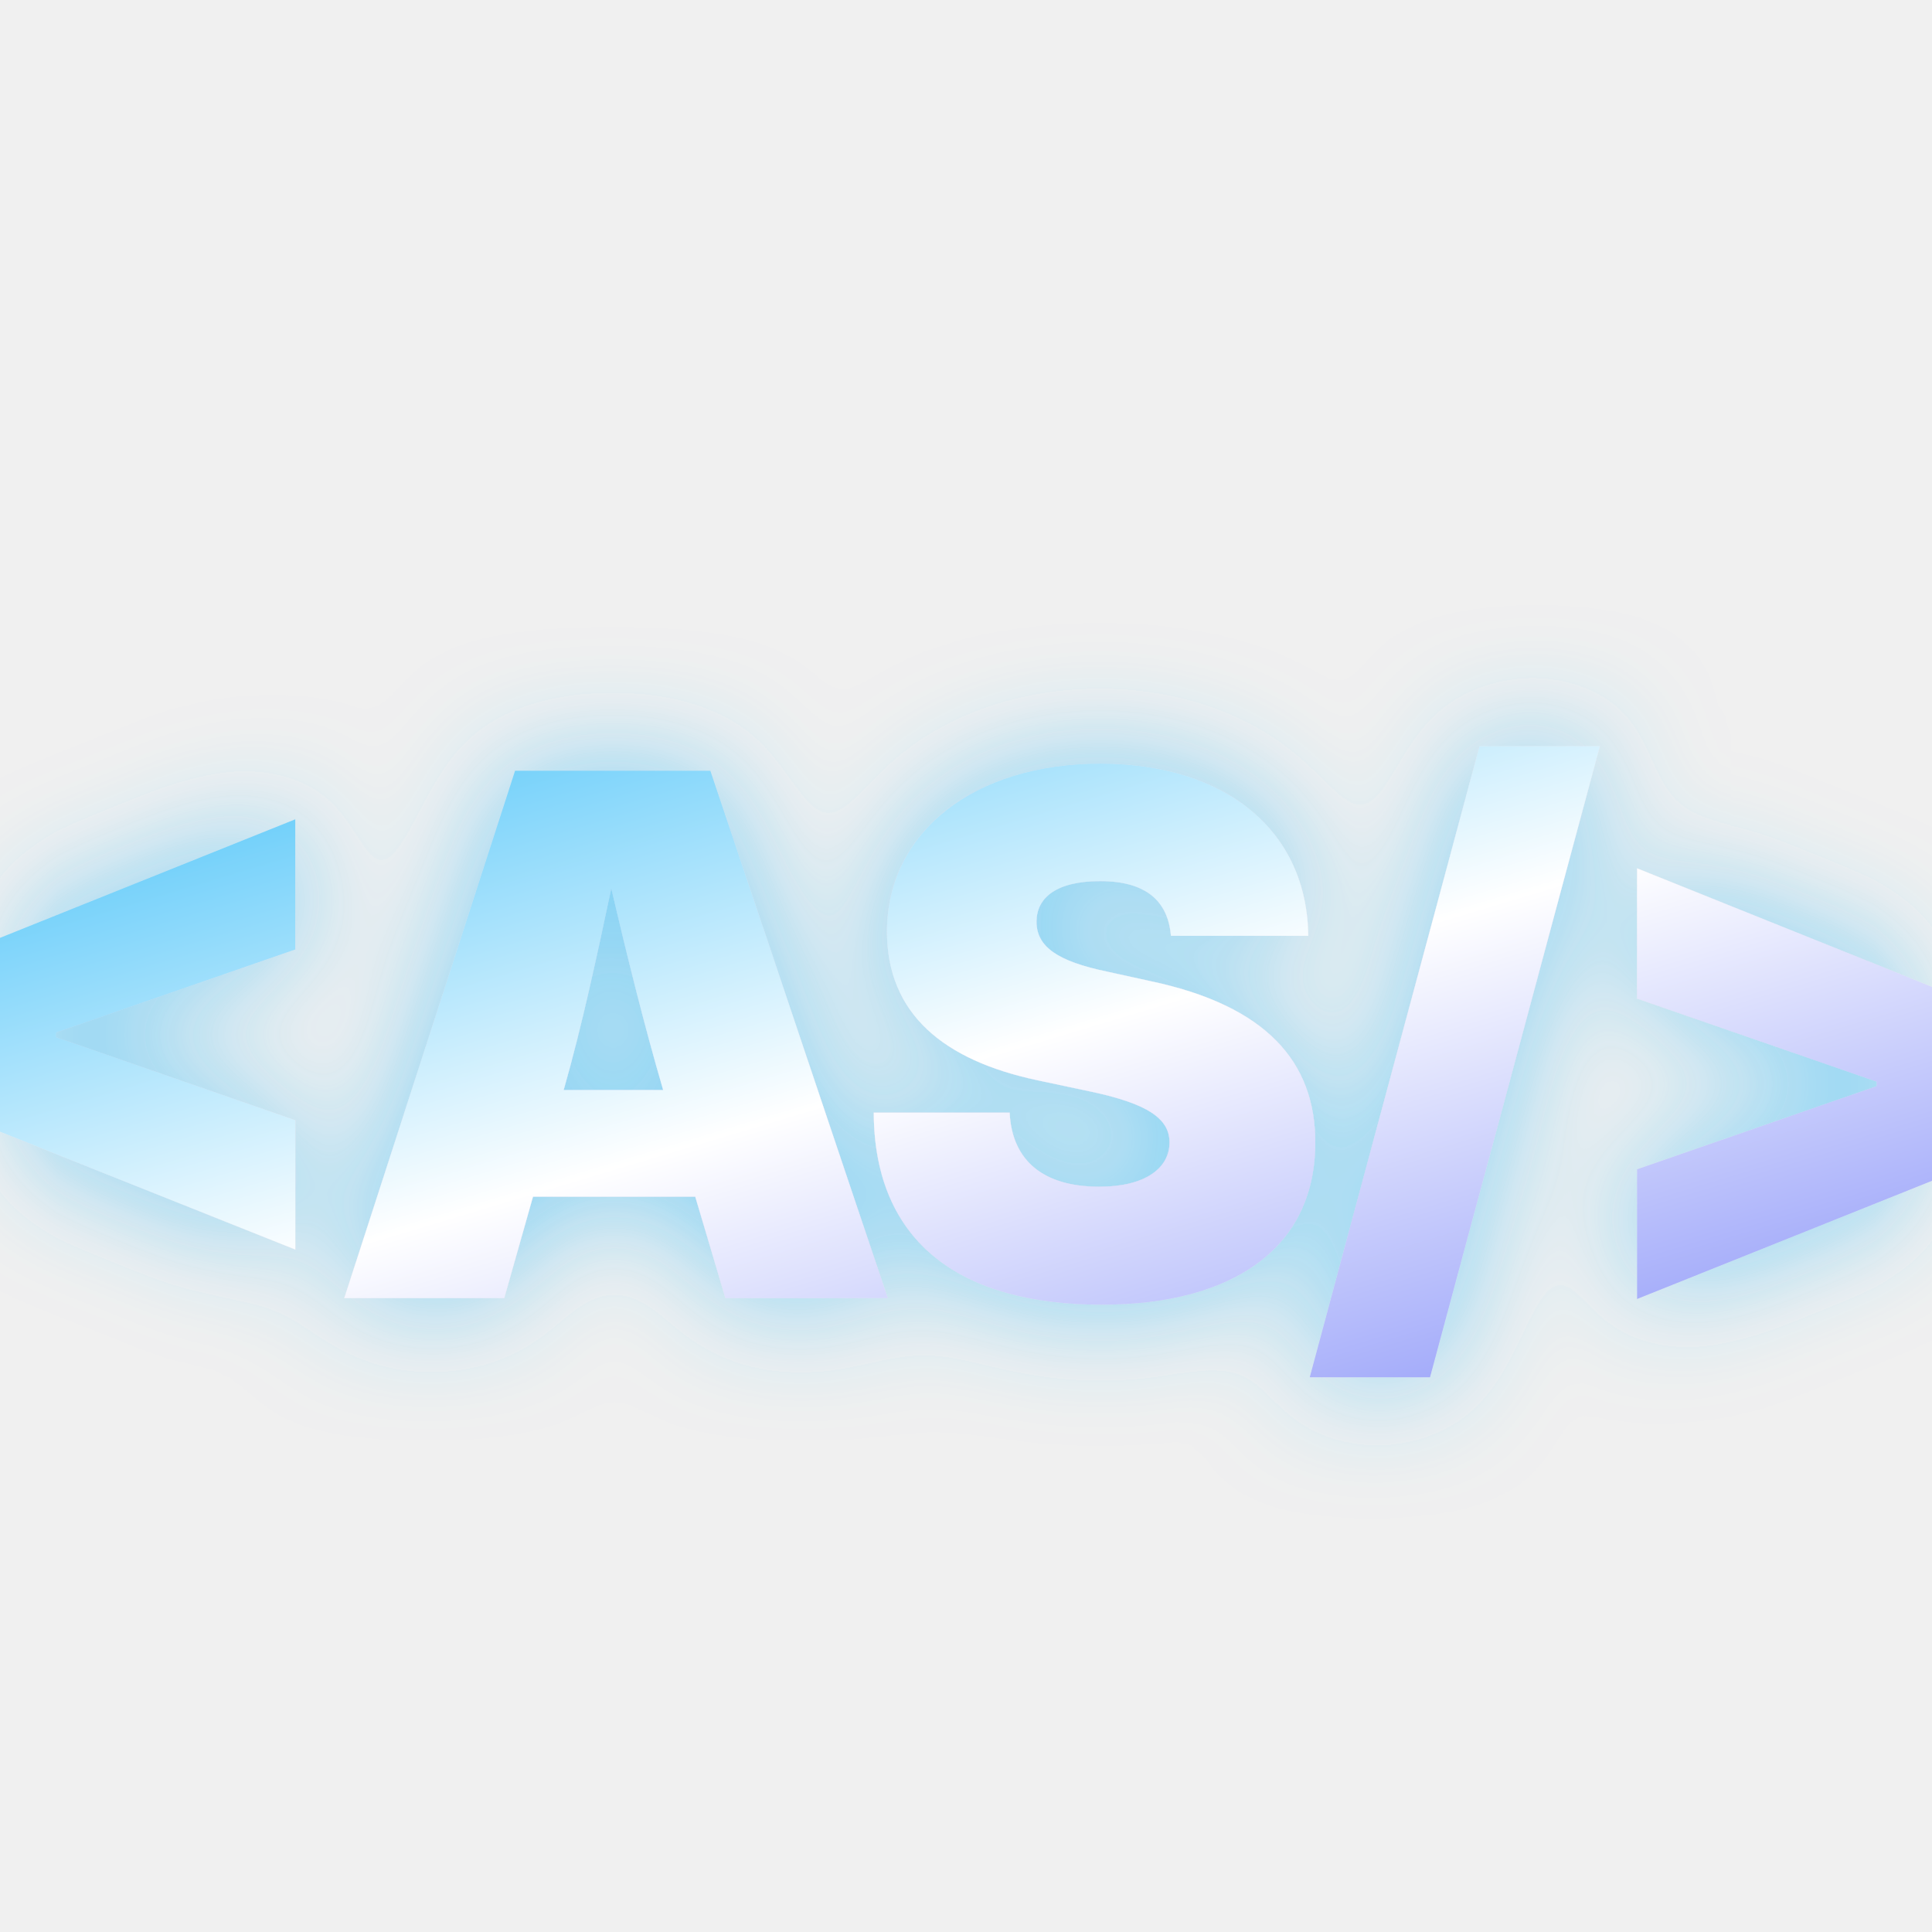
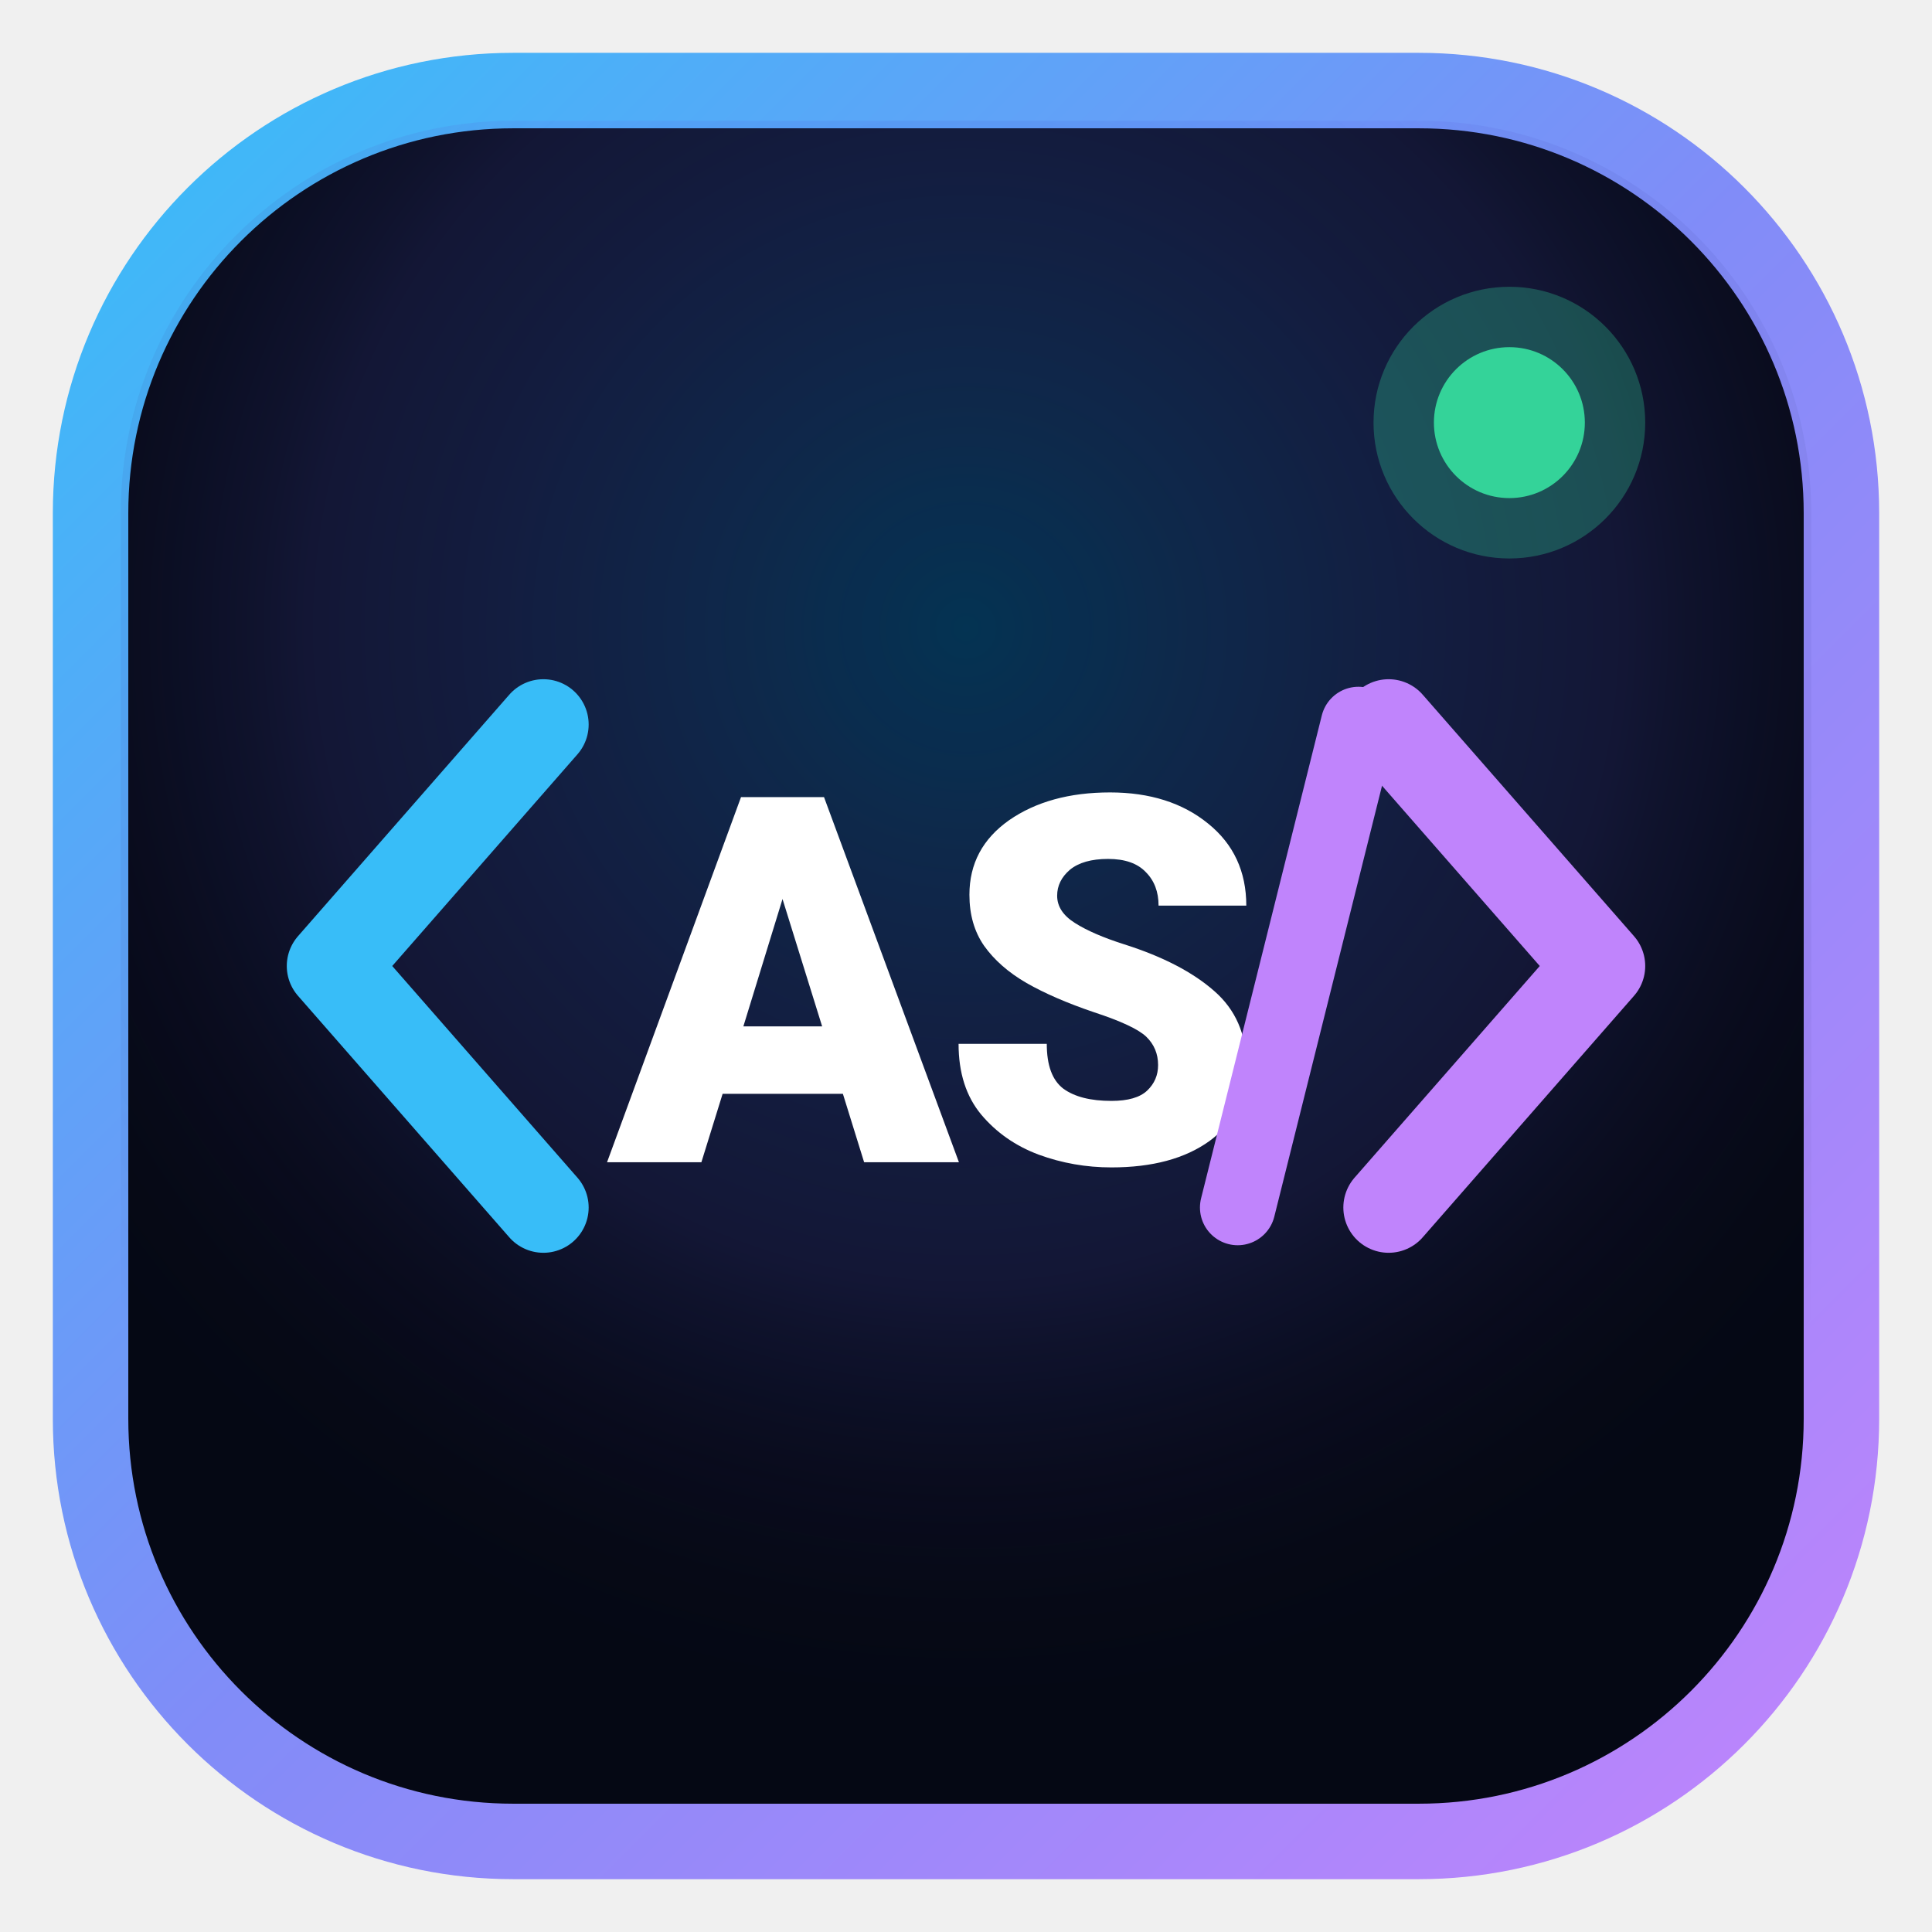
<svg xmlns="http://www.w3.org/2000/svg" viewBox="0 0 64 64" width="64" height="64">
  <defs>
-     <linearGradient id="asGrad" x1="0%" y1="0%" x2="100%" y2="100%">
+     <linearGradient id="brandBorder" x1="0%" y1="0%" x2="100%" y2="100%">
      <stop offset="0%" stop-color="#38bdf8" />
-       <stop offset="50%" stop-color="#ffffff" />
-       <stop offset="100%" stop-color="#818cf8" />
+       <stop offset="50%" stop-color="#818cf8" />
+       <stop offset="100%" stop-color="#c084fc" />
    </linearGradient>
-     <filter id="asGlow" x="-30%" y="-30%" width="160%" height="160%">
-       <feDropShadow dx="0" dy="0" stdDeviation="2" flood-color="#38bdf8" flood-opacity="0.6" />
-     </filter>
+     <radialGradient id="ambientGlow" cx="50%" cy="30%" r="65%">
+       <stop offset="0%" stop-color="#0284c7" stop-opacity="0.35" />
+       <stop offset="60%" stop-color="#6366f1" stop-opacity="0.15" />
+       <stop offset="100%" stop-color="#030712" stop-opacity="0" />
+     </radialGradient>
  </defs>
-   <text x="32" y="43" text-anchor="middle" fill="url(#asGrad)" filter="url(#asGlow)" font-family="system-ui, -apple-system, BlinkMacSystemFont, 'SF Mono', 'Geist Mono', Menlo, Consolas, monospace" font-weight="900" font-size="24" letter-spacing="-1px">&lt;AS/&gt;</text>
+   <rect x="3" y="3" width="58" height="58" rx="14" fill="#050814" stroke="url(#brandBorder)" stroke-width="2.5" />
+   <rect x="4" y="4" width="56" height="56" rx="13" fill="url(#ambientGlow)" />
+   <circle cx="50" cy="14" r="2.5" fill="#34d399" />
+   <circle cx="50" cy="14" r="4.5" fill="#34d399" opacity="0.3" />
+   <path d="M 18 24 L 11 32 L 18 40" stroke="#38bdf8" stroke-width="3" stroke-linecap="round" stroke-linejoin="round" fill="none" />
+   <text x="31" y="38.5" text-anchor="middle" font-family="system-ui, -apple-system, BlinkMacSystemFont, 'SF Pro Display', 'Segoe UI', Roboto, sans-serif" font-weight="900" font-size="17" letter-spacing="-0.5px" fill="#ffffff">AS</text>
+   <line x1="45" y1="24" x2="41" y2="40" stroke="#c084fc" stroke-width="2.5" stroke-linecap="round" />
+   <path d="M 46 24 L 53 32 L 46 40" stroke="#c084fc" stroke-width="3" stroke-linecap="round" stroke-linejoin="round" fill="none" />
</svg>
